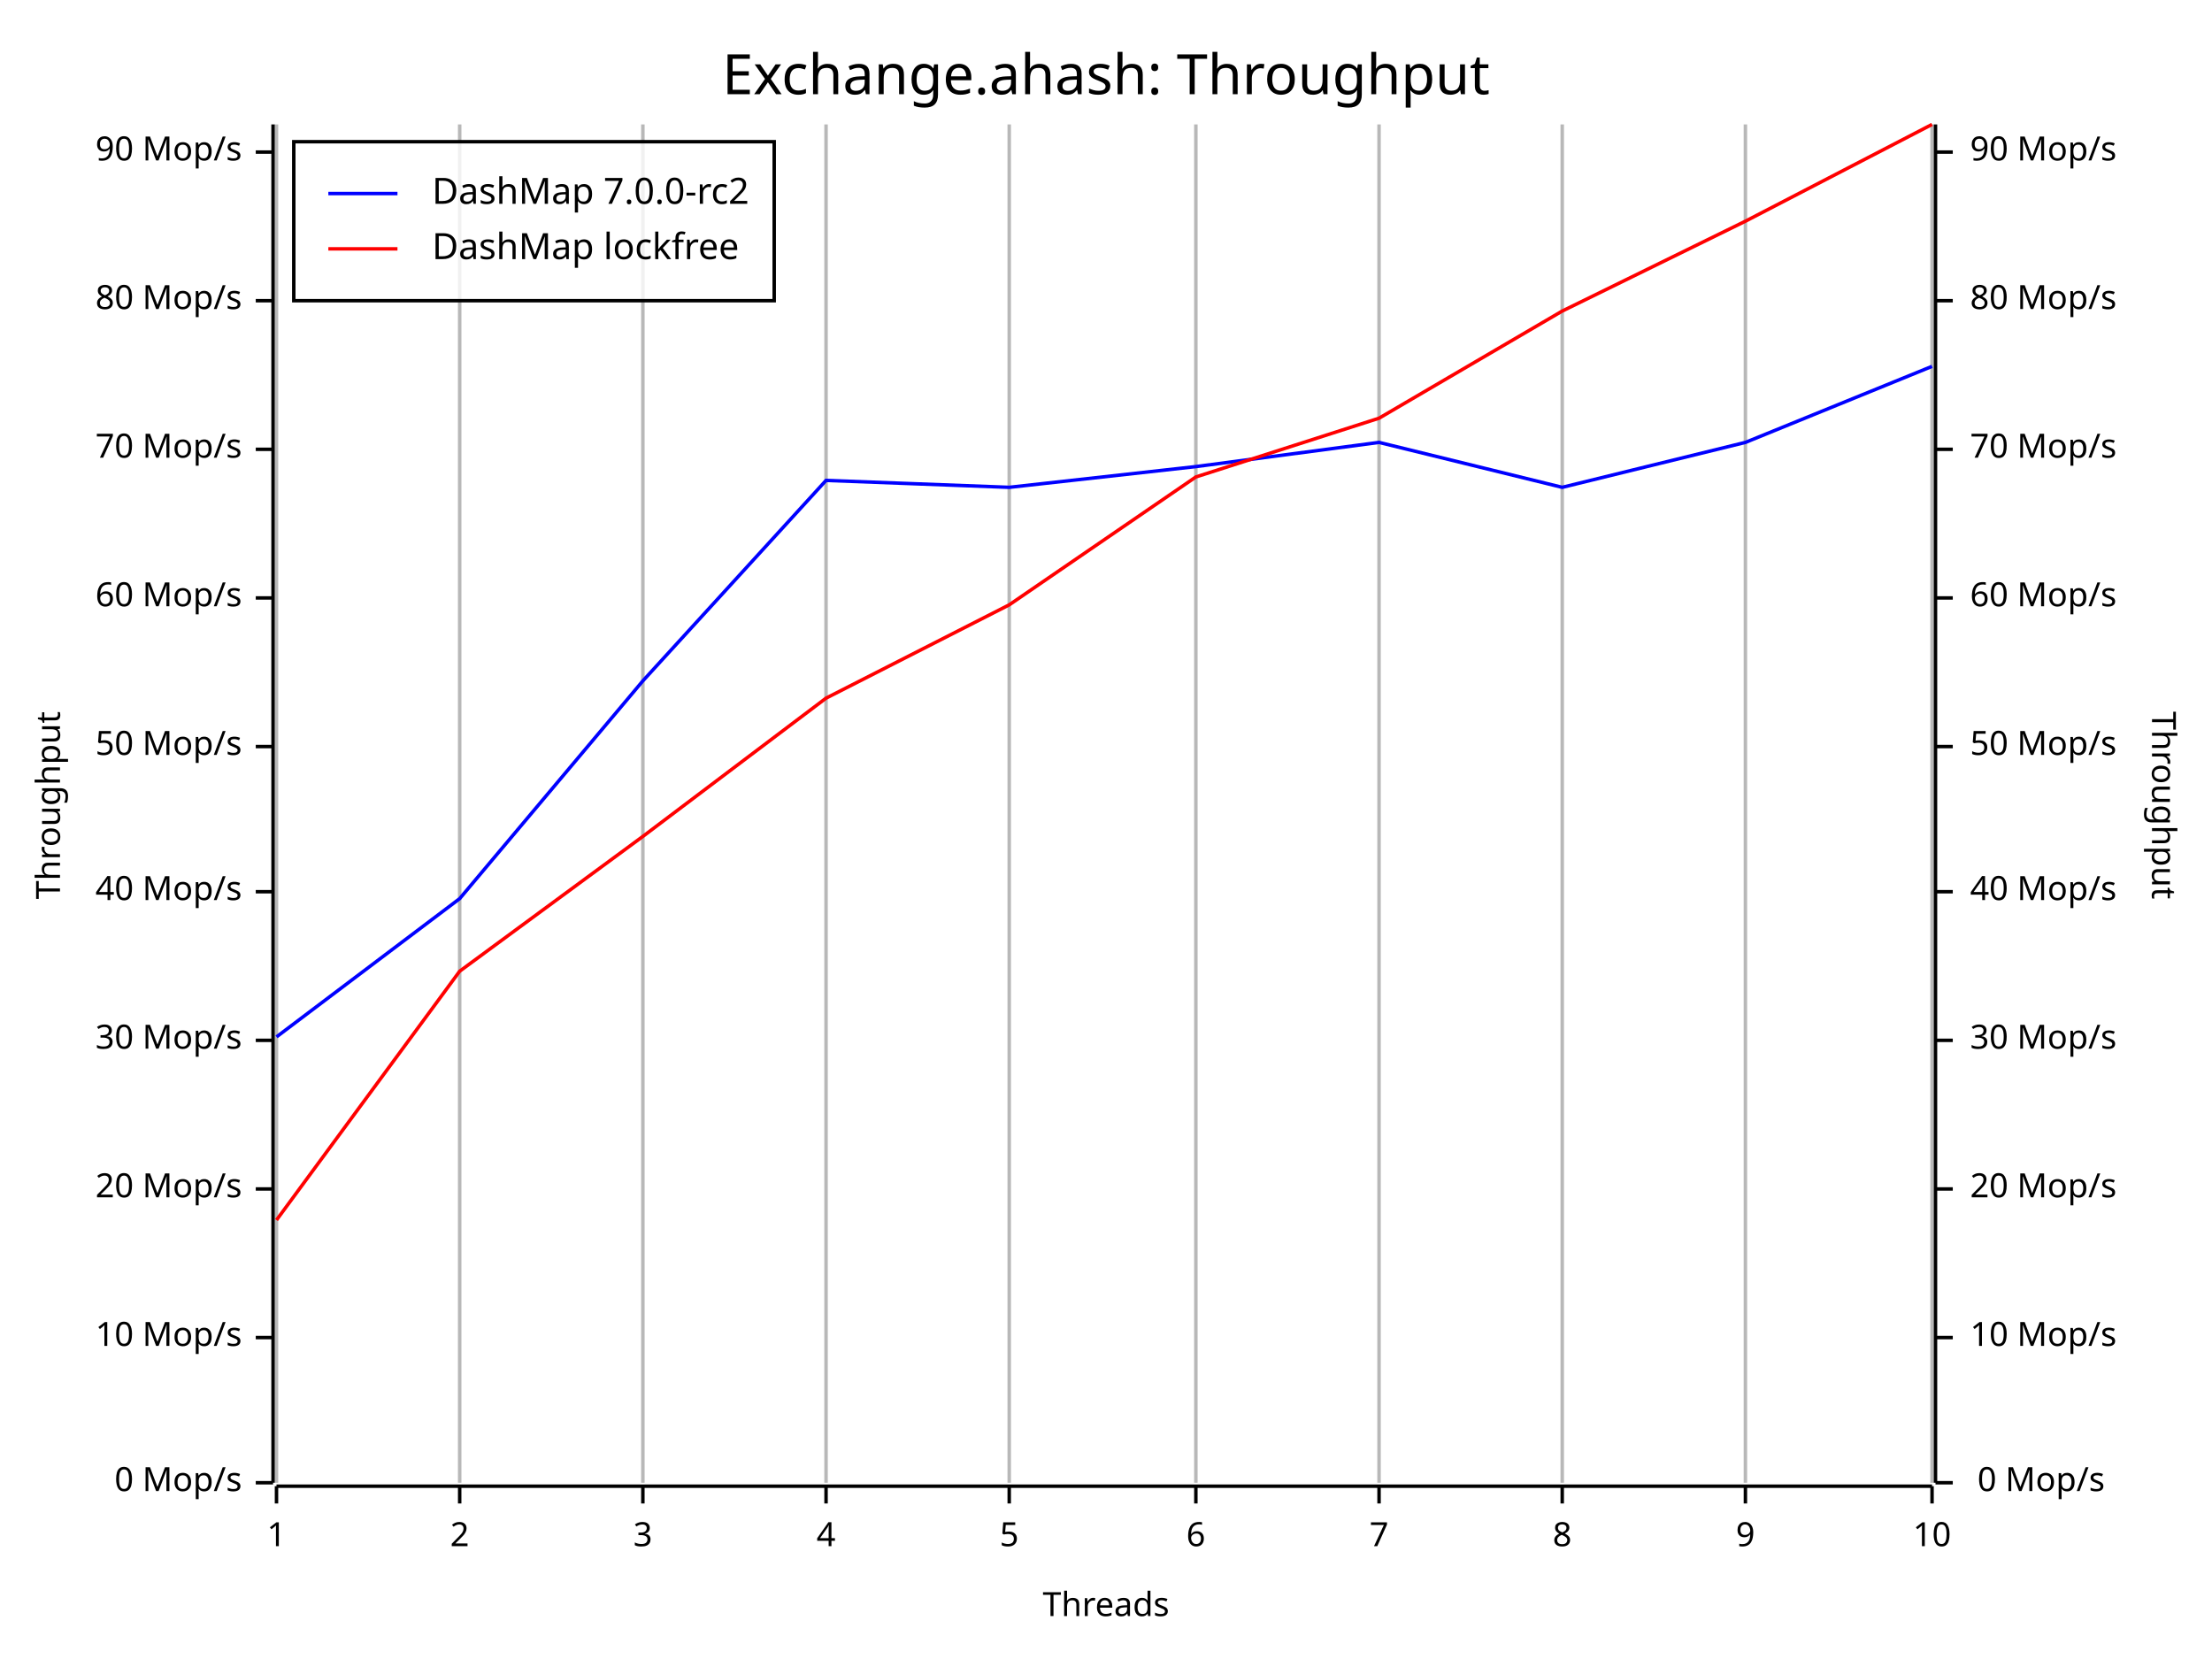
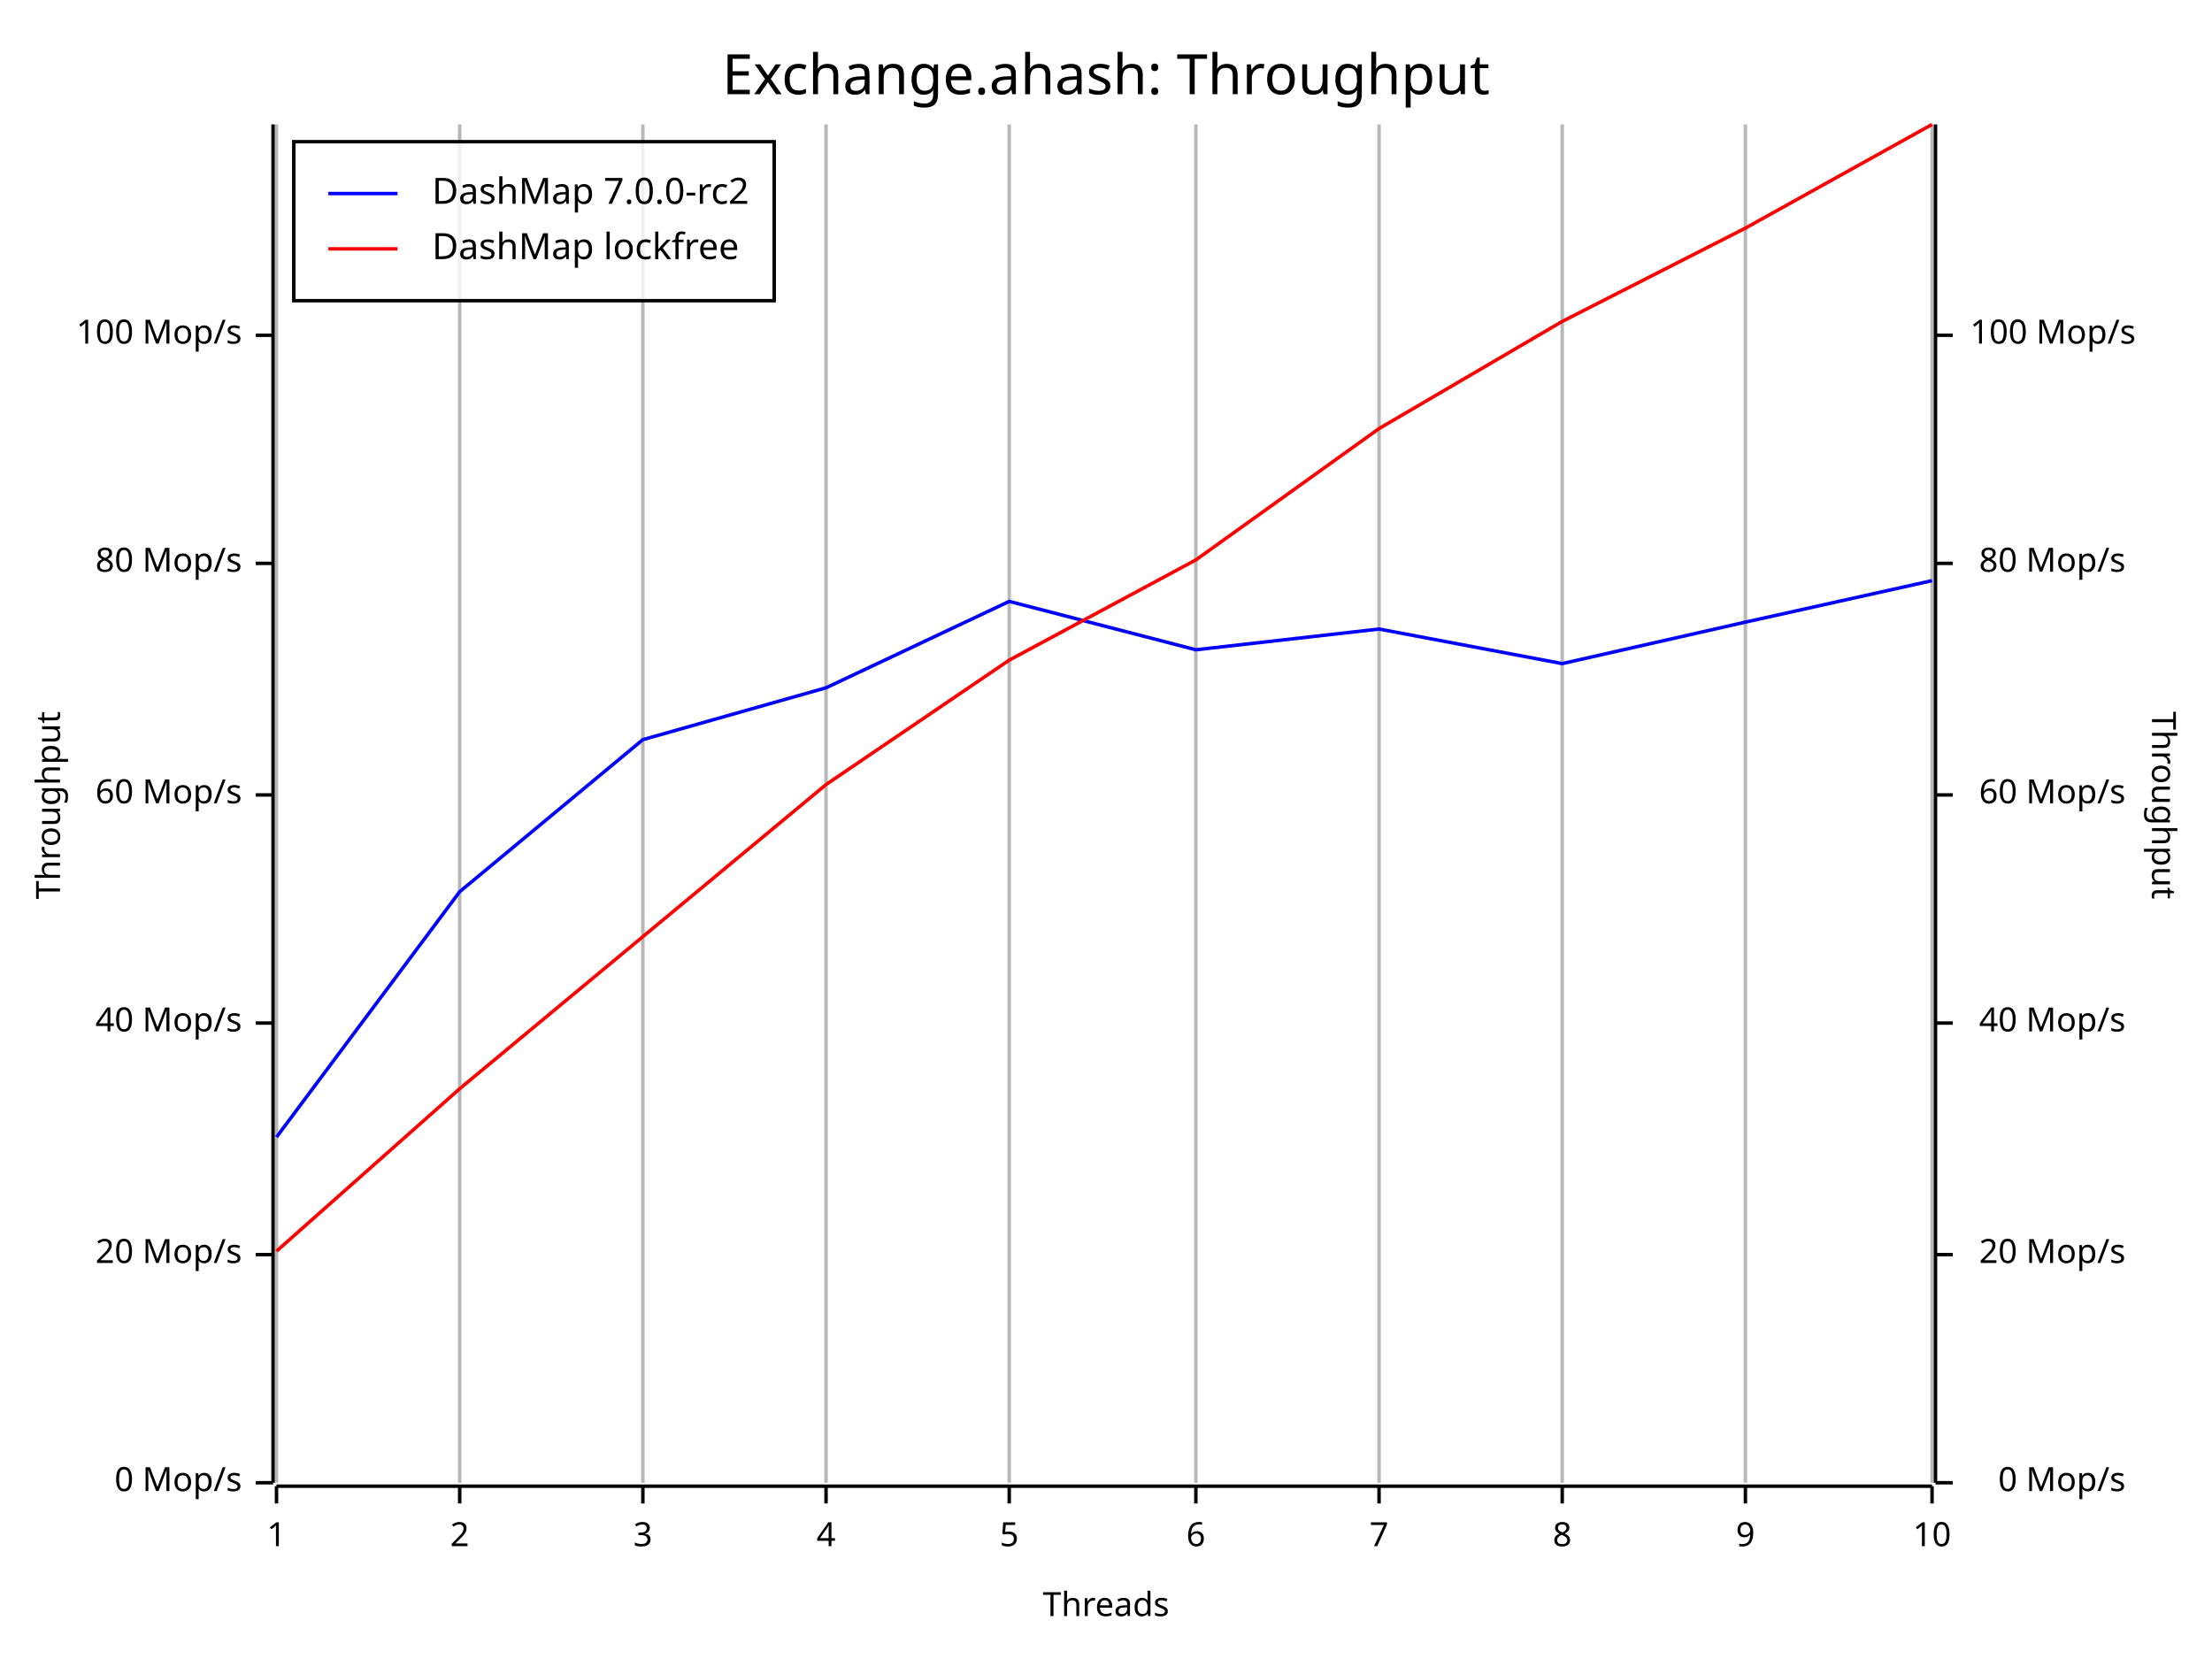
<svg xmlns="http://www.w3.org/2000/svg" width="640" height="480" viewBox="0 0 640 480">
  <rect x="0" y="0" width="640" height="480" opacity="1" fill="#FFFFFF" stroke="none" />
  <text x="320" y="15" dy="0.76em" text-anchor="middle" font-family="Fira Code" font-size="16.129" opacity="1" fill="#000000">
Exchange.ahash: Throughput
</text>
  <line opacity="0.1" stroke="#000000" stroke-width="1" x1="80" y1="429" x2="80" y2="36" />
  <line opacity="0.1" stroke="#000000" stroke-width="1" x1="133" y1="429" x2="133" y2="36" />
  <line opacity="0.1" stroke="#000000" stroke-width="1" x1="186" y1="429" x2="186" y2="36" />
  <line opacity="0.1" stroke="#000000" stroke-width="1" x1="239" y1="429" x2="239" y2="36" />
  <line opacity="0.1" stroke="#000000" stroke-width="1" x1="292" y1="429" x2="292" y2="36" />
  <line opacity="0.1" stroke="#000000" stroke-width="1" x1="346" y1="429" x2="346" y2="36" />
  <line opacity="0.1" stroke="#000000" stroke-width="1" x1="399" y1="429" x2="399" y2="36" />
  <line opacity="0.1" stroke="#000000" stroke-width="1" x1="452" y1="429" x2="452" y2="36" />
  <line opacity="0.1" stroke="#000000" stroke-width="1" x1="505" y1="429" x2="505" y2="36" />
  <line opacity="0.1" stroke="#000000" stroke-width="1" x1="559" y1="429" x2="559" y2="36" />
  <text x="10" y="233" dy="0.76em" text-anchor="middle" font-family="sans-serif" font-size="9.677" opacity="1" fill="#000000" transform="rotate(270, 10, 233)">
Throughput
</text>
  <text x="320" y="470" dy="-0.5ex" text-anchor="middle" font-family="sans-serif" font-size="9.677" opacity="1" fill="#000000">
Threads
</text>
  <text x="630" y="233" dy="0.76em" text-anchor="middle" font-family="sans-serif" font-size="9.677" opacity="1" fill="#000000" transform="rotate(90, 630, 233)">
Throughput
</text>
  <line opacity="0.2" stroke="#000000" stroke-width="1" x1="80" y1="429" x2="80" y2="36" />
  <line opacity="0.2" stroke="#000000" stroke-width="1" x1="133" y1="429" x2="133" y2="36" />
  <line opacity="0.2" stroke="#000000" stroke-width="1" x1="186" y1="429" x2="186" y2="36" />
  <line opacity="0.2" stroke="#000000" stroke-width="1" x1="239" y1="429" x2="239" y2="36" />
  <line opacity="0.2" stroke="#000000" stroke-width="1" x1="292" y1="429" x2="292" y2="36" />
  <line opacity="0.2" stroke="#000000" stroke-width="1" x1="346" y1="429" x2="346" y2="36" />
  <line opacity="0.2" stroke="#000000" stroke-width="1" x1="399" y1="429" x2="399" y2="36" />
  <line opacity="0.2" stroke="#000000" stroke-width="1" x1="452" y1="429" x2="452" y2="36" />
  <line opacity="0.2" stroke="#000000" stroke-width="1" x1="505" y1="429" x2="505" y2="36" />
  <line opacity="0.2" stroke="#000000" stroke-width="1" x1="559" y1="429" x2="559" y2="36" />
  <polyline fill="none" opacity="1" stroke="#000000" stroke-width="1" points="79,36 79,429 " />
  <text x="70" y="429" dy="0.5ex" text-anchor="end" font-family="sans-serif" font-size="9.677" opacity="1" fill="#000000">
0 Mop/s
</text>
  <polyline fill="none" opacity="1" stroke="#000000" stroke-width="1" points="74,429 79,429 " />
-   <text x="70" y="387" dy="0.5ex" text-anchor="end" font-family="sans-serif" font-size="9.677" opacity="1" fill="#000000">
- 10 Mop/s
- </text>
-   <polyline fill="none" opacity="1" stroke="#000000" stroke-width="1" points="74,387 79,387 " />
-   <text x="70" y="344" dy="0.5ex" text-anchor="end" font-family="sans-serif" font-size="9.677" opacity="1" fill="#000000">
+   <text x="70" y="363" dy="0.5ex" text-anchor="end" font-family="sans-serif" font-size="9.677" opacity="1" fill="#000000">
20 Mop/s
</text>
-   <polyline fill="none" opacity="1" stroke="#000000" stroke-width="1" points="74,344 79,344 " />
-   <text x="70" y="301" dy="0.5ex" text-anchor="end" font-family="sans-serif" font-size="9.677" opacity="1" fill="#000000">
- 30 Mop/s
- </text>
-   <polyline fill="none" opacity="1" stroke="#000000" stroke-width="1" points="74,301 79,301 " />
-   <text x="70" y="258" dy="0.5ex" text-anchor="end" font-family="sans-serif" font-size="9.677" opacity="1" fill="#000000">
+   <polyline fill="none" opacity="1" stroke="#000000" stroke-width="1" points="74,363 79,363 " />
+   <text x="70" y="296" dy="0.5ex" text-anchor="end" font-family="sans-serif" font-size="9.677" opacity="1" fill="#000000">
40 Mop/s
</text>
-   <polyline fill="none" opacity="1" stroke="#000000" stroke-width="1" points="74,258 79,258 " />
-   <text x="70" y="216" dy="0.5ex" text-anchor="end" font-family="sans-serif" font-size="9.677" opacity="1" fill="#000000">
- 50 Mop/s
- </text>
-   <polyline fill="none" opacity="1" stroke="#000000" stroke-width="1" points="74,216 79,216 " />
-   <text x="70" y="173" dy="0.5ex" text-anchor="end" font-family="sans-serif" font-size="9.677" opacity="1" fill="#000000">
+   <polyline fill="none" opacity="1" stroke="#000000" stroke-width="1" points="74,296 79,296 " />
+   <text x="70" y="230" dy="0.5ex" text-anchor="end" font-family="sans-serif" font-size="9.677" opacity="1" fill="#000000">
60 Mop/s
</text>
-   <polyline fill="none" opacity="1" stroke="#000000" stroke-width="1" points="74,173 79,173 " />
-   <text x="70" y="130" dy="0.5ex" text-anchor="end" font-family="sans-serif" font-size="9.677" opacity="1" fill="#000000">
- 70 Mop/s
- </text>
-   <polyline fill="none" opacity="1" stroke="#000000" stroke-width="1" points="74,130 79,130 " />
-   <text x="70" y="87" dy="0.5ex" text-anchor="end" font-family="sans-serif" font-size="9.677" opacity="1" fill="#000000">
+   <polyline fill="none" opacity="1" stroke="#000000" stroke-width="1" points="74,230 79,230 " />
+   <text x="70" y="163" dy="0.5ex" text-anchor="end" font-family="sans-serif" font-size="9.677" opacity="1" fill="#000000">
80 Mop/s
</text>
-   <polyline fill="none" opacity="1" stroke="#000000" stroke-width="1" points="74,87 79,87 " />
-   <text x="70" y="44" dy="0.5ex" text-anchor="end" font-family="sans-serif" font-size="9.677" opacity="1" fill="#000000">
- 90 Mop/s
+   <polyline fill="none" opacity="1" stroke="#000000" stroke-width="1" points="74,163 79,163 " />
+   <text x="70" y="97" dy="0.5ex" text-anchor="end" font-family="sans-serif" font-size="9.677" opacity="1" fill="#000000">
+ 100 Mop/s
</text>
-   <polyline fill="none" opacity="1" stroke="#000000" stroke-width="1" points="74,44 79,44 " />
+   <polyline fill="none" opacity="1" stroke="#000000" stroke-width="1" points="74,97 79,97 " />
  <polyline fill="none" opacity="1" stroke="#000000" stroke-width="1" points="80,430 559,430 " />
  <text x="80" y="440" dy="0.76em" text-anchor="middle" font-family="sans-serif" font-size="9.677" opacity="1" fill="#000000">
1
</text>
  <polyline fill="none" opacity="1" stroke="#000000" stroke-width="1" points="80,430 80,435 " />
  <text x="133" y="440" dy="0.76em" text-anchor="middle" font-family="sans-serif" font-size="9.677" opacity="1" fill="#000000">
2
</text>
  <polyline fill="none" opacity="1" stroke="#000000" stroke-width="1" points="133,430 133,435 " />
  <text x="186" y="440" dy="0.76em" text-anchor="middle" font-family="sans-serif" font-size="9.677" opacity="1" fill="#000000">
3
</text>
  <polyline fill="none" opacity="1" stroke="#000000" stroke-width="1" points="186,430 186,435 " />
  <text x="239" y="440" dy="0.76em" text-anchor="middle" font-family="sans-serif" font-size="9.677" opacity="1" fill="#000000">
4
</text>
  <polyline fill="none" opacity="1" stroke="#000000" stroke-width="1" points="239,430 239,435 " />
  <text x="292" y="440" dy="0.76em" text-anchor="middle" font-family="sans-serif" font-size="9.677" opacity="1" fill="#000000">
5
</text>
  <polyline fill="none" opacity="1" stroke="#000000" stroke-width="1" points="292,430 292,435 " />
  <text x="346" y="440" dy="0.76em" text-anchor="middle" font-family="sans-serif" font-size="9.677" opacity="1" fill="#000000">
6
</text>
  <polyline fill="none" opacity="1" stroke="#000000" stroke-width="1" points="346,430 346,435 " />
  <text x="399" y="440" dy="0.76em" text-anchor="middle" font-family="sans-serif" font-size="9.677" opacity="1" fill="#000000">
7
</text>
  <polyline fill="none" opacity="1" stroke="#000000" stroke-width="1" points="399,430 399,435 " />
  <text x="452" y="440" dy="0.76em" text-anchor="middle" font-family="sans-serif" font-size="9.677" opacity="1" fill="#000000">
8
</text>
  <polyline fill="none" opacity="1" stroke="#000000" stroke-width="1" points="452,430 452,435 " />
  <text x="505" y="440" dy="0.76em" text-anchor="middle" font-family="sans-serif" font-size="9.677" opacity="1" fill="#000000">
9
</text>
  <polyline fill="none" opacity="1" stroke="#000000" stroke-width="1" points="505,430 505,435 " />
  <text x="559" y="440" dy="0.76em" text-anchor="middle" font-family="sans-serif" font-size="9.677" opacity="1" fill="#000000">
10
</text>
  <polyline fill="none" opacity="1" stroke="#000000" stroke-width="1" points="559,430 559,435 " />
  <polyline fill="none" opacity="1" stroke="#000000" stroke-width="1" points="560,36 560,429 " />
-   <text x="609" y="429" dy="0.5ex" text-anchor="end" font-family="sans-serif" font-size="9.677" opacity="1" fill="#000000">
+   <text x="615" y="429" dy="0.5ex" text-anchor="end" font-family="sans-serif" font-size="9.677" opacity="1" fill="#000000">
0 Mop/s
</text>
  <polyline fill="none" opacity="1" stroke="#000000" stroke-width="1" points="560,429 565,429 " />
-   <text x="570" y="387" dy="0.5ex" text-anchor="start" font-family="sans-serif" font-size="9.677" opacity="1" fill="#000000">
- 10 Mop/s
- </text>
-   <polyline fill="none" opacity="1" stroke="#000000" stroke-width="1" points="560,387 565,387 " />
-   <text x="570" y="344" dy="0.5ex" text-anchor="start" font-family="sans-serif" font-size="9.677" opacity="1" fill="#000000">
+   <text x="615" y="363" dy="0.5ex" text-anchor="end" font-family="sans-serif" font-size="9.677" opacity="1" fill="#000000">
20 Mop/s
</text>
-   <polyline fill="none" opacity="1" stroke="#000000" stroke-width="1" points="560,344 565,344 " />
-   <text x="570" y="301" dy="0.5ex" text-anchor="start" font-family="sans-serif" font-size="9.677" opacity="1" fill="#000000">
- 30 Mop/s
- </text>
-   <polyline fill="none" opacity="1" stroke="#000000" stroke-width="1" points="560,301 565,301 " />
-   <text x="570" y="258" dy="0.5ex" text-anchor="start" font-family="sans-serif" font-size="9.677" opacity="1" fill="#000000">
+   <polyline fill="none" opacity="1" stroke="#000000" stroke-width="1" points="560,363 565,363 " />
+   <text x="615" y="296" dy="0.5ex" text-anchor="end" font-family="sans-serif" font-size="9.677" opacity="1" fill="#000000">
40 Mop/s
</text>
-   <polyline fill="none" opacity="1" stroke="#000000" stroke-width="1" points="560,258 565,258 " />
-   <text x="570" y="216" dy="0.5ex" text-anchor="start" font-family="sans-serif" font-size="9.677" opacity="1" fill="#000000">
- 50 Mop/s
- </text>
-   <polyline fill="none" opacity="1" stroke="#000000" stroke-width="1" points="560,216 565,216 " />
-   <text x="570" y="173" dy="0.5ex" text-anchor="start" font-family="sans-serif" font-size="9.677" opacity="1" fill="#000000">
+   <polyline fill="none" opacity="1" stroke="#000000" stroke-width="1" points="560,296 565,296 " />
+   <text x="615" y="230" dy="0.5ex" text-anchor="end" font-family="sans-serif" font-size="9.677" opacity="1" fill="#000000">
60 Mop/s
</text>
-   <polyline fill="none" opacity="1" stroke="#000000" stroke-width="1" points="560,173 565,173 " />
-   <text x="570" y="130" dy="0.5ex" text-anchor="start" font-family="sans-serif" font-size="9.677" opacity="1" fill="#000000">
- 70 Mop/s
- </text>
-   <polyline fill="none" opacity="1" stroke="#000000" stroke-width="1" points="560,130 565,130 " />
-   <text x="570" y="87" dy="0.5ex" text-anchor="start" font-family="sans-serif" font-size="9.677" opacity="1" fill="#000000">
+   <polyline fill="none" opacity="1" stroke="#000000" stroke-width="1" points="560,230 565,230 " />
+   <text x="615" y="163" dy="0.5ex" text-anchor="end" font-family="sans-serif" font-size="9.677" opacity="1" fill="#000000">
80 Mop/s
</text>
-   <polyline fill="none" opacity="1" stroke="#000000" stroke-width="1" points="560,87 565,87 " />
-   <text x="570" y="44" dy="0.5ex" text-anchor="start" font-family="sans-serif" font-size="9.677" opacity="1" fill="#000000">
- 90 Mop/s
+   <polyline fill="none" opacity="1" stroke="#000000" stroke-width="1" points="560,163 565,163 " />
+   <text x="570" y="97" dy="0.5ex" text-anchor="start" font-family="sans-serif" font-size="9.677" opacity="1" fill="#000000">
+ 100 Mop/s
</text>
-   <polyline fill="none" opacity="1" stroke="#000000" stroke-width="1" points="560,44 565,44 " />
-   <polyline fill="none" opacity="1" stroke="#0000FF" stroke-width="1" points="80,300 133,260 186,197 239,139 292,141 346,135 399,128 452,141 505,128 559,106 " />
-   <polyline fill="none" opacity="1" stroke="#FF0000" stroke-width="1" points="80,353 133,281 186,242 239,202 292,175 346,138 399,121 452,90 505,64 559,36 " />
+   <polyline fill="none" opacity="1" stroke="#000000" stroke-width="1" points="560,97 565,97 " />
+   <polyline fill="none" opacity="1" stroke="#0000FF" stroke-width="1" points="80,329 133,258 186,214 239,199 292,174 346,188 399,182 452,192 505,180 559,168 " />
+   <polyline fill="none" opacity="1" stroke="#FF0000" stroke-width="1" points="80,362 133,315 186,271 239,227 292,191 346,162 399,124 452,93 505,66 559,36 " />
  <rect x="85" y="41" width="139" height="46" opacity="0.8" fill="#FFFFFF" stroke="none" />
  <rect x="85" y="41" width="139" height="46" opacity="1" fill="none" stroke="#000000" />
  <text x="125" y="51" dy="0.76em" text-anchor="start" font-family="Fira Code" font-size="10.484" opacity="1" fill="#000000">
DashMap 7.0.0-rc2
</text>
  <text x="125" y="67" dy="0.76em" text-anchor="start" font-family="Fira Code" font-size="10.484" opacity="1" fill="#000000">
DashMap lockfree
</text>
  <polyline fill="none" opacity="1" stroke="#0000FF" stroke-width="1" points="95,56 115,56 " />
  <polyline fill="none" opacity="1" stroke="#FF0000" stroke-width="1" points="95,72 115,72 " />
</svg>
